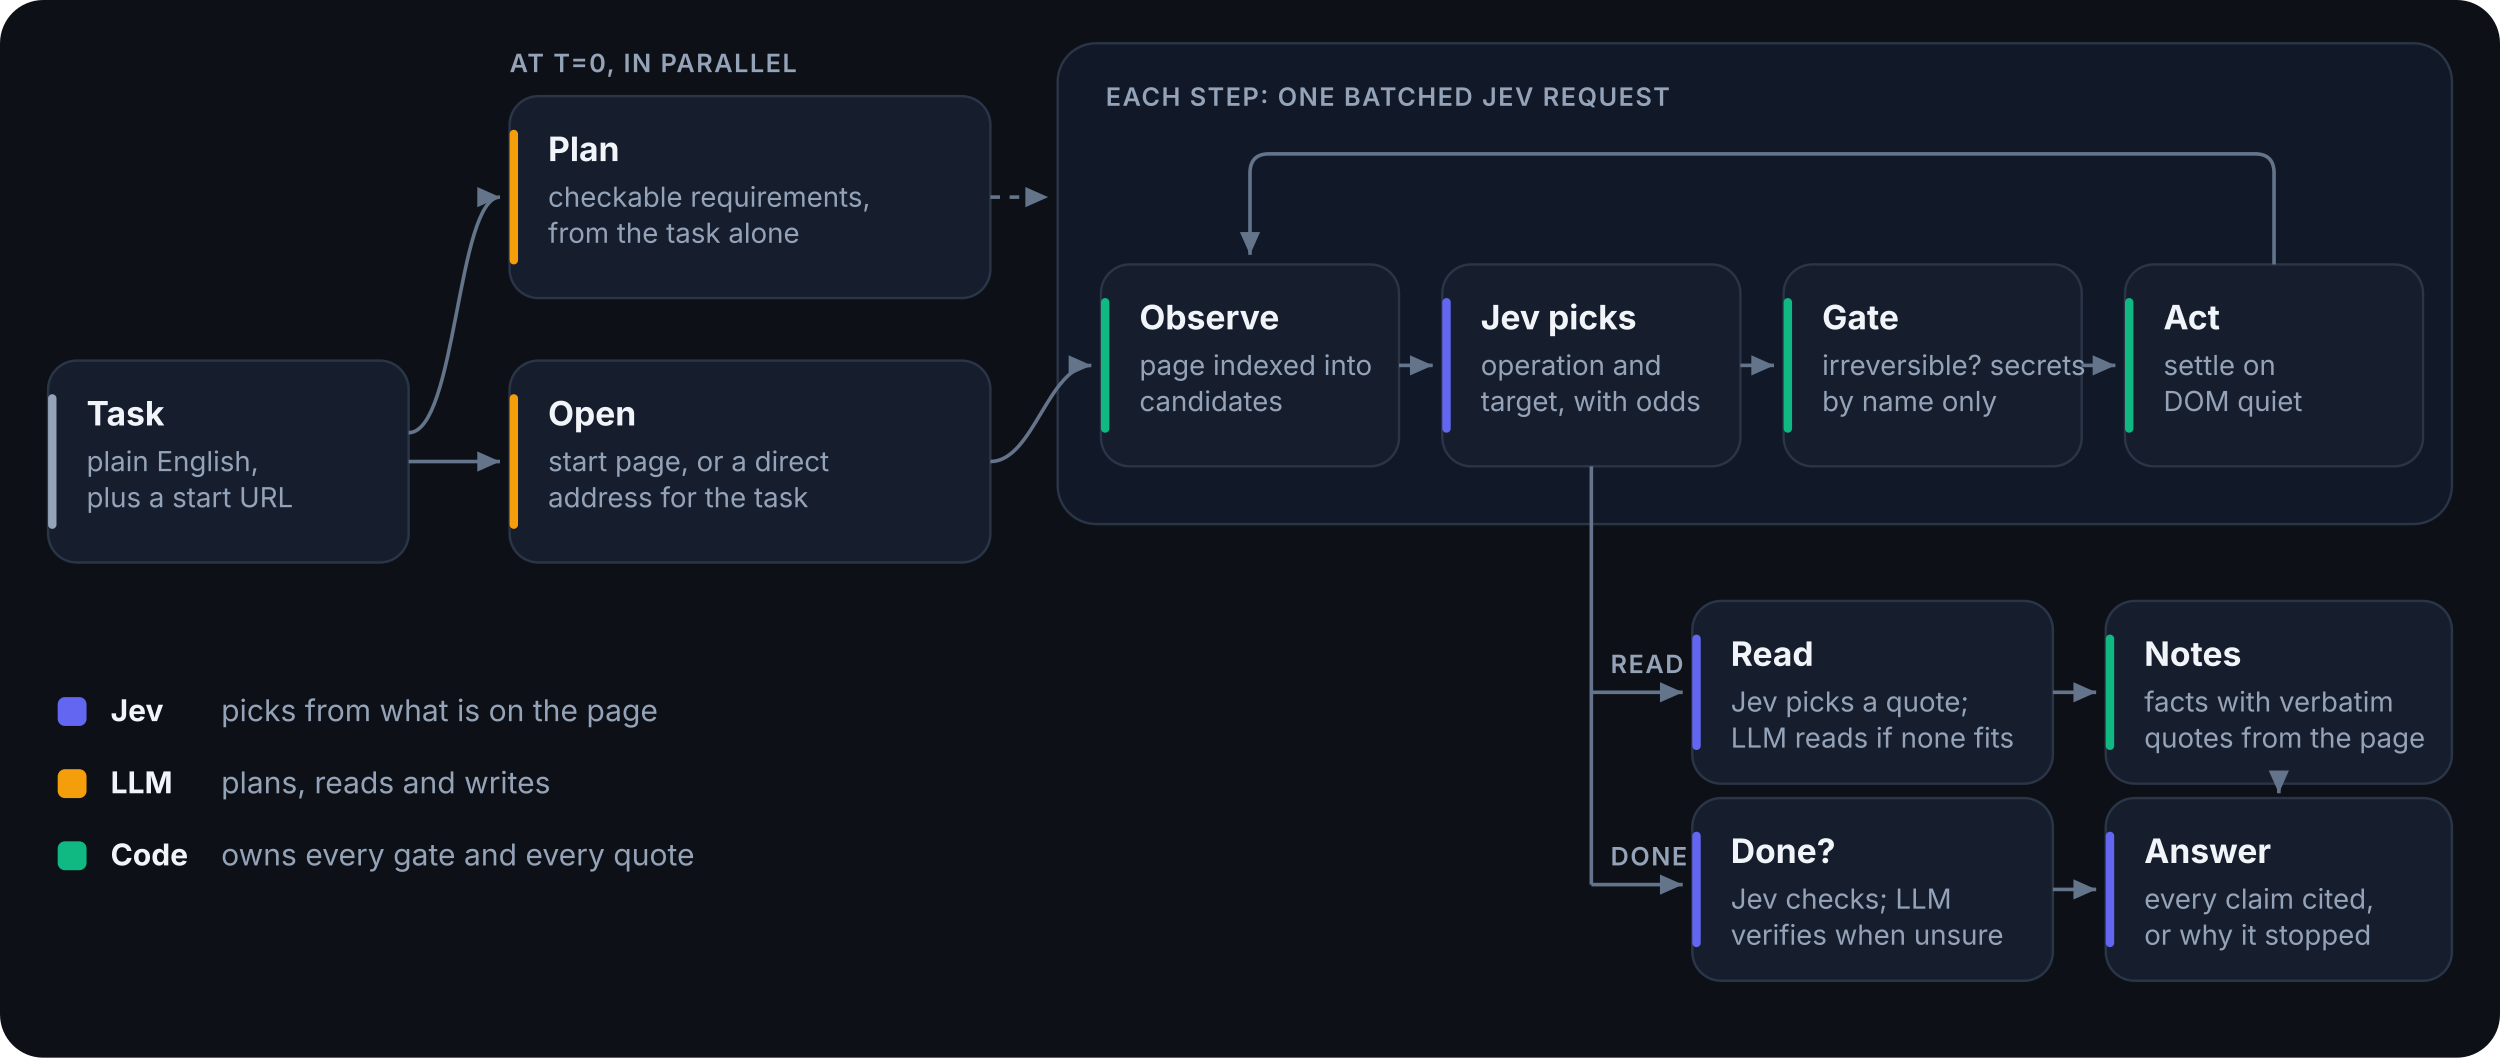
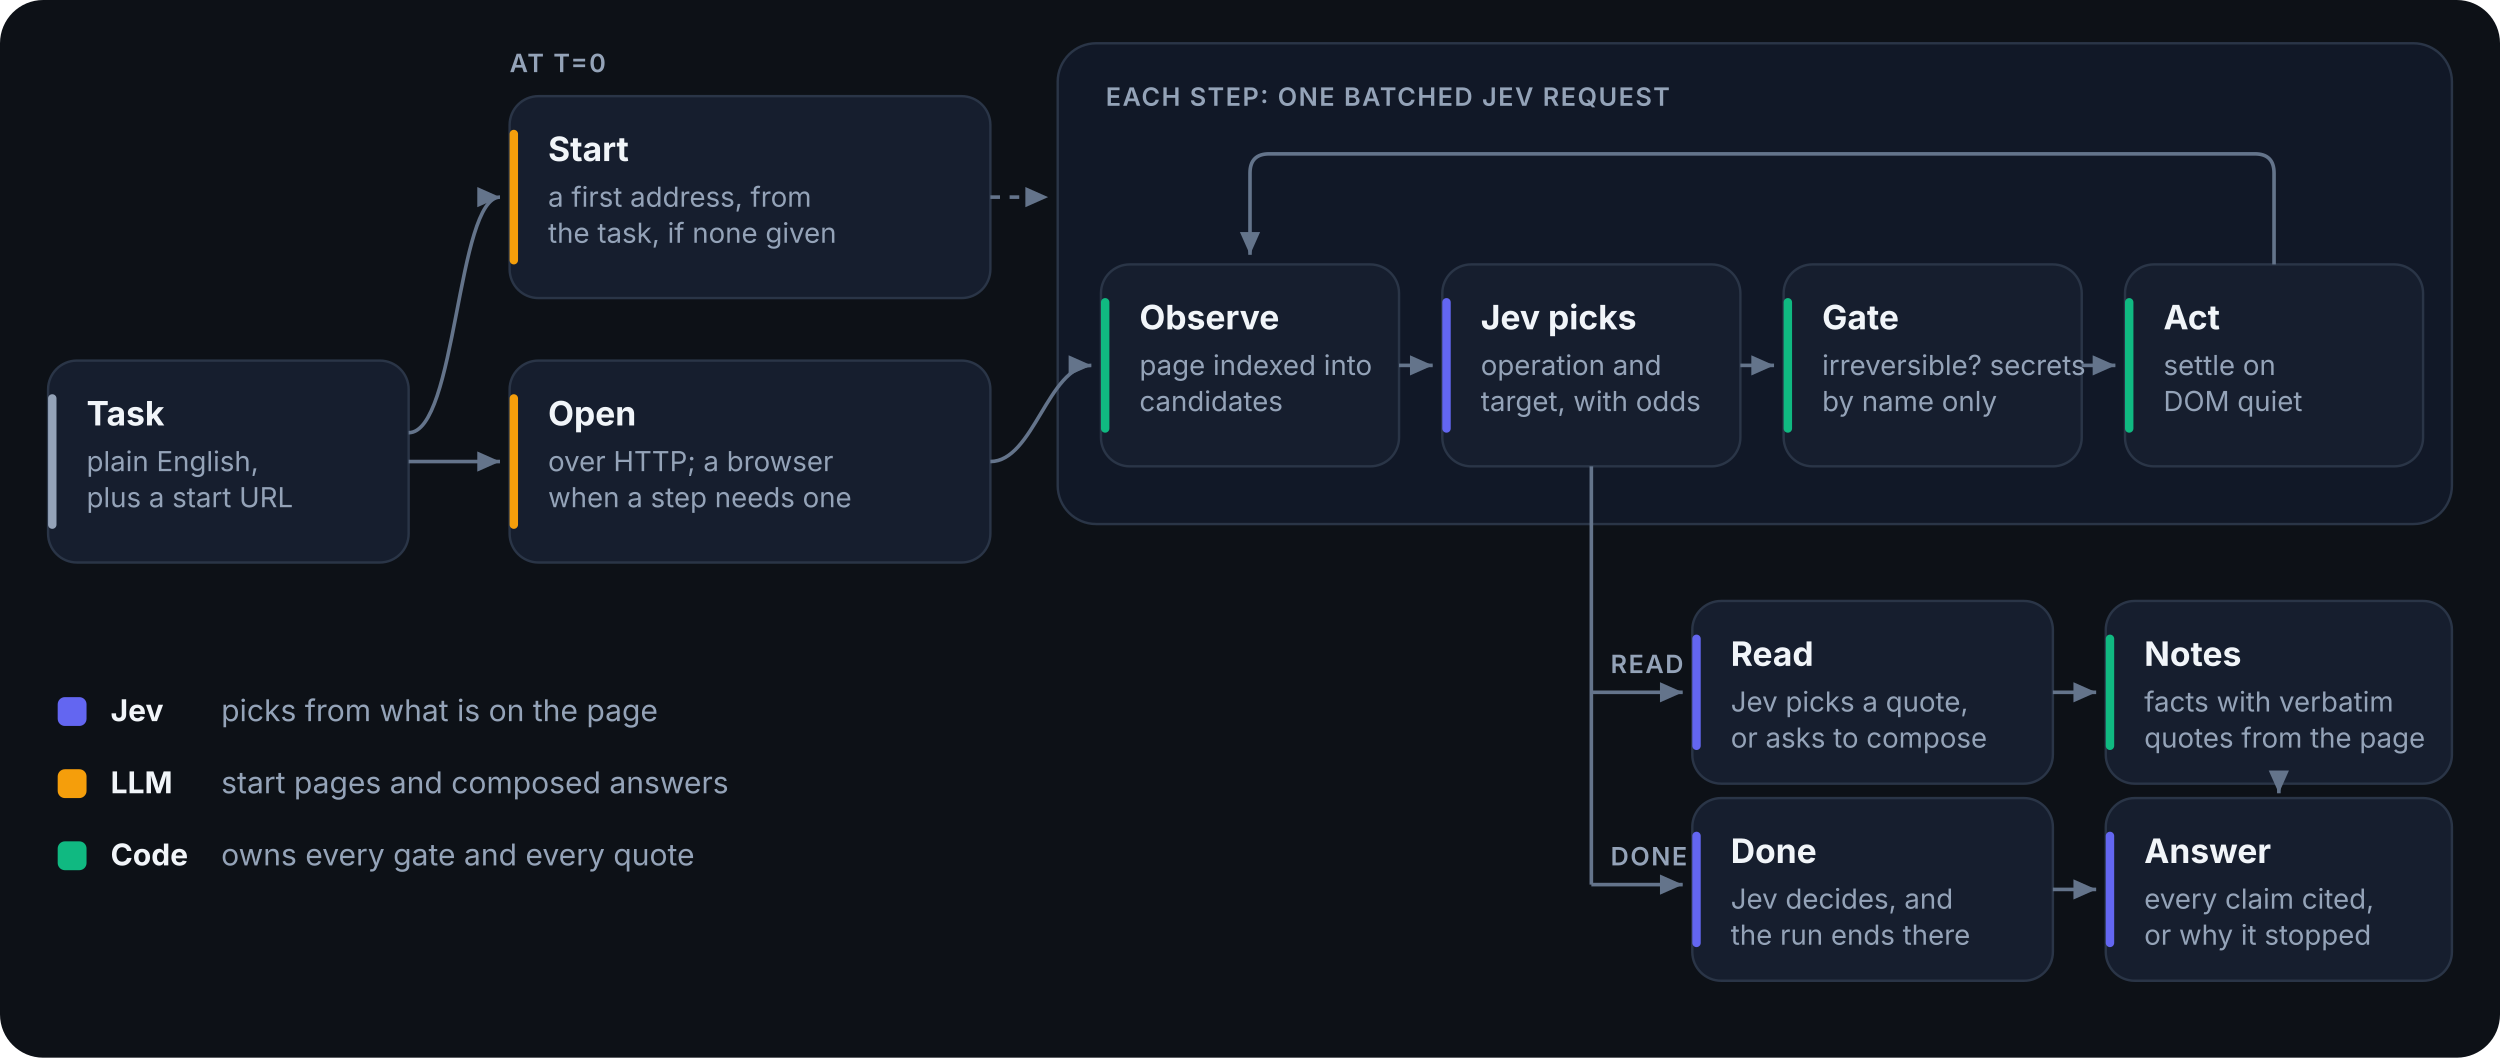
<svg xmlns="http://www.w3.org/2000/svg" viewBox="0 0 1040 440" width="1040" height="440" role="img" aria-label="How fastbrowse runs a task" font-family="Inter, -apple-system, BlinkMacSystemFont, 'Segoe UI', Helvetica, Arial, sans-serif">
  <defs>
    <marker id="a" viewBox="0 0 10 10" refX="9" refY="5" markerWidth="7" markerHeight="7" orient="auto-start-reverse">
      <path d="M0 1 L9 5 L0 9 z" fill="#64748B" />
    </marker>
  </defs>
  <rect width="1040" height="440" rx="18" fill="#0D1117" />
  <rect x="20" y="150" width="150" height="84" rx="12" fill="#161E2E" stroke="#2A3547" />
  <rect x="20" y="164" width="3.5" height="56" rx="1.75" fill="#94A3B8" />
  <text x="36" y="177" font-size="14" font-weight="650" fill="#F1F5F9">Task</text>
  <text x="36" y="196" font-size="11.5" fill="#94A3B8">plain English,</text>
  <text x="36" y="211" font-size="11.5" fill="#94A3B8">plus a start URL</text>
-   <text x="212" y="30" font-size="10.5" font-weight="600" letter-spacing="0.06em" fill="#94A3B8" text-anchor="start">AT T=0, IN PARALLEL</text>
+   <text x="212" y="30" font-size="10.5" font-weight="600" letter-spacing="0.06em" fill="#94A3B8" text-anchor="start">AT T=0</text>
  <rect x="212" y="40" width="200" height="84" rx="12" fill="#161E2E" stroke="#2A3547" />
  <rect x="212" y="54" width="3.5" height="56" rx="1.75" fill="#F59E0B" />
-   <text x="228" y="67" font-size="14" font-weight="650" fill="#F1F5F9">Plan</text>
-   <text x="228" y="86" font-size="11.5" fill="#94A3B8">checkable requirements,</text>
-   <text x="228" y="101" font-size="11.5" fill="#94A3B8">from the task alone</text>
+   <text x="228" y="67" font-size="14" font-weight="650" fill="#F1F5F9">Start</text>
+   <text x="228" y="86" font-size="11.5" fill="#94A3B8">a first address, from</text>
+   <text x="228" y="101" font-size="11.5" fill="#94A3B8">the task, if none given</text>
  <rect x="212" y="150" width="200" height="84" rx="12" fill="#161E2E" stroke="#2A3547" />
  <rect x="212" y="164" width="3.5" height="56" rx="1.75" fill="#F59E0B" />
  <text x="228" y="177" font-size="14" font-weight="650" fill="#F1F5F9">Open</text>
-   <text x="228" y="196" font-size="11.5" fill="#94A3B8">start page, or a direct</text>
-   <text x="228" y="211" font-size="11.5" fill="#94A3B8">address for the task</text>
+   <text x="228" y="196" font-size="11.5" fill="#94A3B8">over HTTP; a browser</text>
+   <text x="228" y="211" font-size="11.5" fill="#94A3B8">when a step needs one</text>
  <path d="M170 180 C 190 180, 190 82, 208 82" fill="none" stroke="#64748B" stroke-width="1.5" marker-end="url(#a)" />
  <path d="M170 192 L 208 192" fill="none" stroke="#64748B" stroke-width="1.5" marker-end="url(#a)" />
  <rect x="440" y="18" width="580" height="200" rx="16" fill="#111827" stroke="#2A3547" />
  <text x="460" y="44" font-size="10.5" font-weight="600" letter-spacing="0.06em" fill="#94A3B8" text-anchor="start">EACH STEP: ONE BATCHED JEV REQUEST</text>
  <rect x="458" y="110" width="124" height="84" rx="12" fill="#161E2E" stroke="#2A3547" />
  <rect x="458" y="124" width="3.5" height="56" rx="1.75" fill="#10B981" />
  <text x="474" y="137" font-size="14" font-weight="650" fill="#F1F5F9">Observe</text>
  <text x="474" y="156" font-size="11.5" fill="#94A3B8">page indexed into</text>
  <text x="474" y="171" font-size="11.5" fill="#94A3B8">candidates</text>
  <rect x="600" y="110" width="124" height="84" rx="12" fill="#161E2E" stroke="#2A3547" />
  <rect x="600" y="124" width="3.5" height="56" rx="1.75" fill="#6366F1" />
  <text x="616" y="137" font-size="14" font-weight="650" fill="#F1F5F9">Jev picks</text>
  <text x="616" y="156" font-size="11.5" fill="#94A3B8">operation and</text>
  <text x="616" y="171" font-size="11.5" fill="#94A3B8">target, with odds</text>
  <rect x="742" y="110" width="124" height="84" rx="12" fill="#161E2E" stroke="#2A3547" />
  <rect x="742" y="124" width="3.5" height="56" rx="1.75" fill="#10B981" />
  <text x="758" y="137" font-size="14" font-weight="650" fill="#F1F5F9">Gate</text>
  <text x="758" y="156" font-size="11.5" fill="#94A3B8">irreversible? secrets</text>
  <text x="758" y="171" font-size="11.5" fill="#94A3B8">by name only</text>
  <rect x="884" y="110" width="124" height="84" rx="12" fill="#161E2E" stroke="#2A3547" />
  <rect x="884" y="124" width="3.5" height="56" rx="1.75" fill="#10B981" />
  <text x="900" y="137" font-size="14" font-weight="650" fill="#F1F5F9">Act</text>
  <text x="900" y="156" font-size="11.5" fill="#94A3B8">settle on</text>
  <text x="900" y="171" font-size="11.5" fill="#94A3B8">DOM quiet</text>
  <path d="M582 152 L 596 152" fill="none" stroke="#64748B" stroke-width="1.5" marker-end="url(#a)" />
  <path d="M724 152 L 738 152" fill="none" stroke="#64748B" stroke-width="1.5" marker-end="url(#a)" />
  <path d="M866 152 L 880 152" fill="none" stroke="#64748B" stroke-width="1.5" marker-end="url(#a)" />
  <path d="M946 110 L 946 72 Q 946 64 938 64 L 528 64 Q 520 64 520 72 L 520 106" fill="none" stroke="#64748B" stroke-width="1.5" marker-end="url(#a)" />
  <path d="M412 192 C 430 192, 436 152, 454 152" fill="none" stroke="#64748B" stroke-width="1.5" marker-end="url(#a)" />
  <path d="M412 82 L 436 82" fill="none" stroke="#64748B" stroke-width="1.5" stroke-dasharray="4 4" marker-end="url(#a)" />
  <path d="M662 194 L 662 368" fill="none" stroke="#64748B" stroke-width="1.5" />
  <path d="M662 288 L 700 288" fill="none" stroke="#64748B" stroke-width="1.5" marker-end="url(#a)" />
  <path d="M662 368 L 700 368" fill="none" stroke="#64748B" stroke-width="1.5" marker-end="url(#a)" />
  <text x="670" y="280" font-size="10.5" font-weight="600" letter-spacing="0.06em" fill="#94A3B8" text-anchor="start">READ</text>
  <text x="670" y="360" font-size="10.5" font-weight="600" letter-spacing="0.06em" fill="#94A3B8" text-anchor="start">DONE</text>
  <rect x="704" y="250" width="150" height="76" rx="12" fill="#161E2E" stroke="#2A3547" />
  <rect x="704" y="264" width="3.5" height="48" rx="1.75" fill="#6366F1" />
  <text x="720" y="277" font-size="14" font-weight="650" fill="#F1F5F9">Read</text>
-   <text x="720" y="296" font-size="11.5" fill="#94A3B8">Jev picks a quote;</text>
-   <text x="720" y="311" font-size="11.5" fill="#94A3B8">LLM reads if none fits</text>
+   <text x="720" y="296" font-size="11.5" fill="#94A3B8">Jev picks a quote,</text>
+   <text x="720" y="311" font-size="11.5" fill="#94A3B8">or asks to compose</text>
  <rect x="704" y="332" width="150" height="76" rx="12" fill="#161E2E" stroke="#2A3547" />
  <rect x="704" y="346" width="3.5" height="48" rx="1.75" fill="#6366F1" />
-   <text x="720" y="359" font-size="14" font-weight="650" fill="#F1F5F9">Done?</text>
-   <text x="720" y="378" font-size="11.5" fill="#94A3B8">Jev checks; LLM</text>
-   <text x="720" y="393" font-size="11.5" fill="#94A3B8">verifies when unsure</text>
+   <text x="720" y="359" font-size="14" font-weight="650" fill="#F1F5F9">Done</text>
+   <text x="720" y="378" font-size="11.5" fill="#94A3B8">Jev decides, and</text>
+   <text x="720" y="393" font-size="11.5" fill="#94A3B8">the run ends there</text>
  <rect x="876" y="250" width="144" height="76" rx="12" fill="#161E2E" stroke="#2A3547" />
  <rect x="876" y="264" width="3.5" height="48" rx="1.75" fill="#10B981" />
  <text x="892" y="277" font-size="14" font-weight="650" fill="#F1F5F9">Notes</text>
  <text x="892" y="296" font-size="11.5" fill="#94A3B8">facts with verbatim</text>
  <text x="892" y="311" font-size="11.5" fill="#94A3B8">quotes from the page</text>
  <rect x="876" y="332" width="144" height="76" rx="12" fill="#161E2E" stroke="#2A3547" />
  <rect x="876" y="346" width="3.5" height="48" rx="1.75" fill="#6366F1" />
  <text x="892" y="359" font-size="14" font-weight="650" fill="#F1F5F9">Answer</text>
  <text x="892" y="378" font-size="11.5" fill="#94A3B8">every claim cited,</text>
  <text x="892" y="393" font-size="11.5" fill="#94A3B8">or why it stopped</text>
  <path d="M854 288 L 872 288" fill="none" stroke="#64748B" stroke-width="1.5" marker-end="url(#a)" />
  <path d="M854 370 L 872 370" fill="none" stroke="#64748B" stroke-width="1.5" marker-end="url(#a)" />
  <path d="M948 326 L 948 330" fill="none" stroke="#64748B" stroke-width="1.5" stroke-dasharray="4 4" marker-end="url(#a)" />
  <rect x="24" y="290" width="12" height="12" rx="3" fill="#6366F1" />
  <text x="46" y="300" font-size="12.5" font-weight="650" fill="#F1F5F9">Jev</text>
  <text x="92" y="300" font-size="12.5" fill="#94A3B8">picks from what is on the page</text>
  <rect x="24" y="320" width="12" height="12" rx="3" fill="#F59E0B" />
  <text x="46" y="330" font-size="12.5" font-weight="650" fill="#F1F5F9">LLM</text>
-   <text x="92" y="330" font-size="12.5" fill="#94A3B8">plans, reads and writes</text>
+   <text x="92" y="330" font-size="12.5" fill="#94A3B8">start pages and composed answers</text>
  <rect x="24" y="350" width="12" height="12" rx="3" fill="#10B981" />
  <text x="46" y="360" font-size="12.5" font-weight="650" fill="#F1F5F9">Code</text>
  <text x="92" y="360" font-size="12.5" fill="#94A3B8">owns every gate and every quote</text>
</svg>
